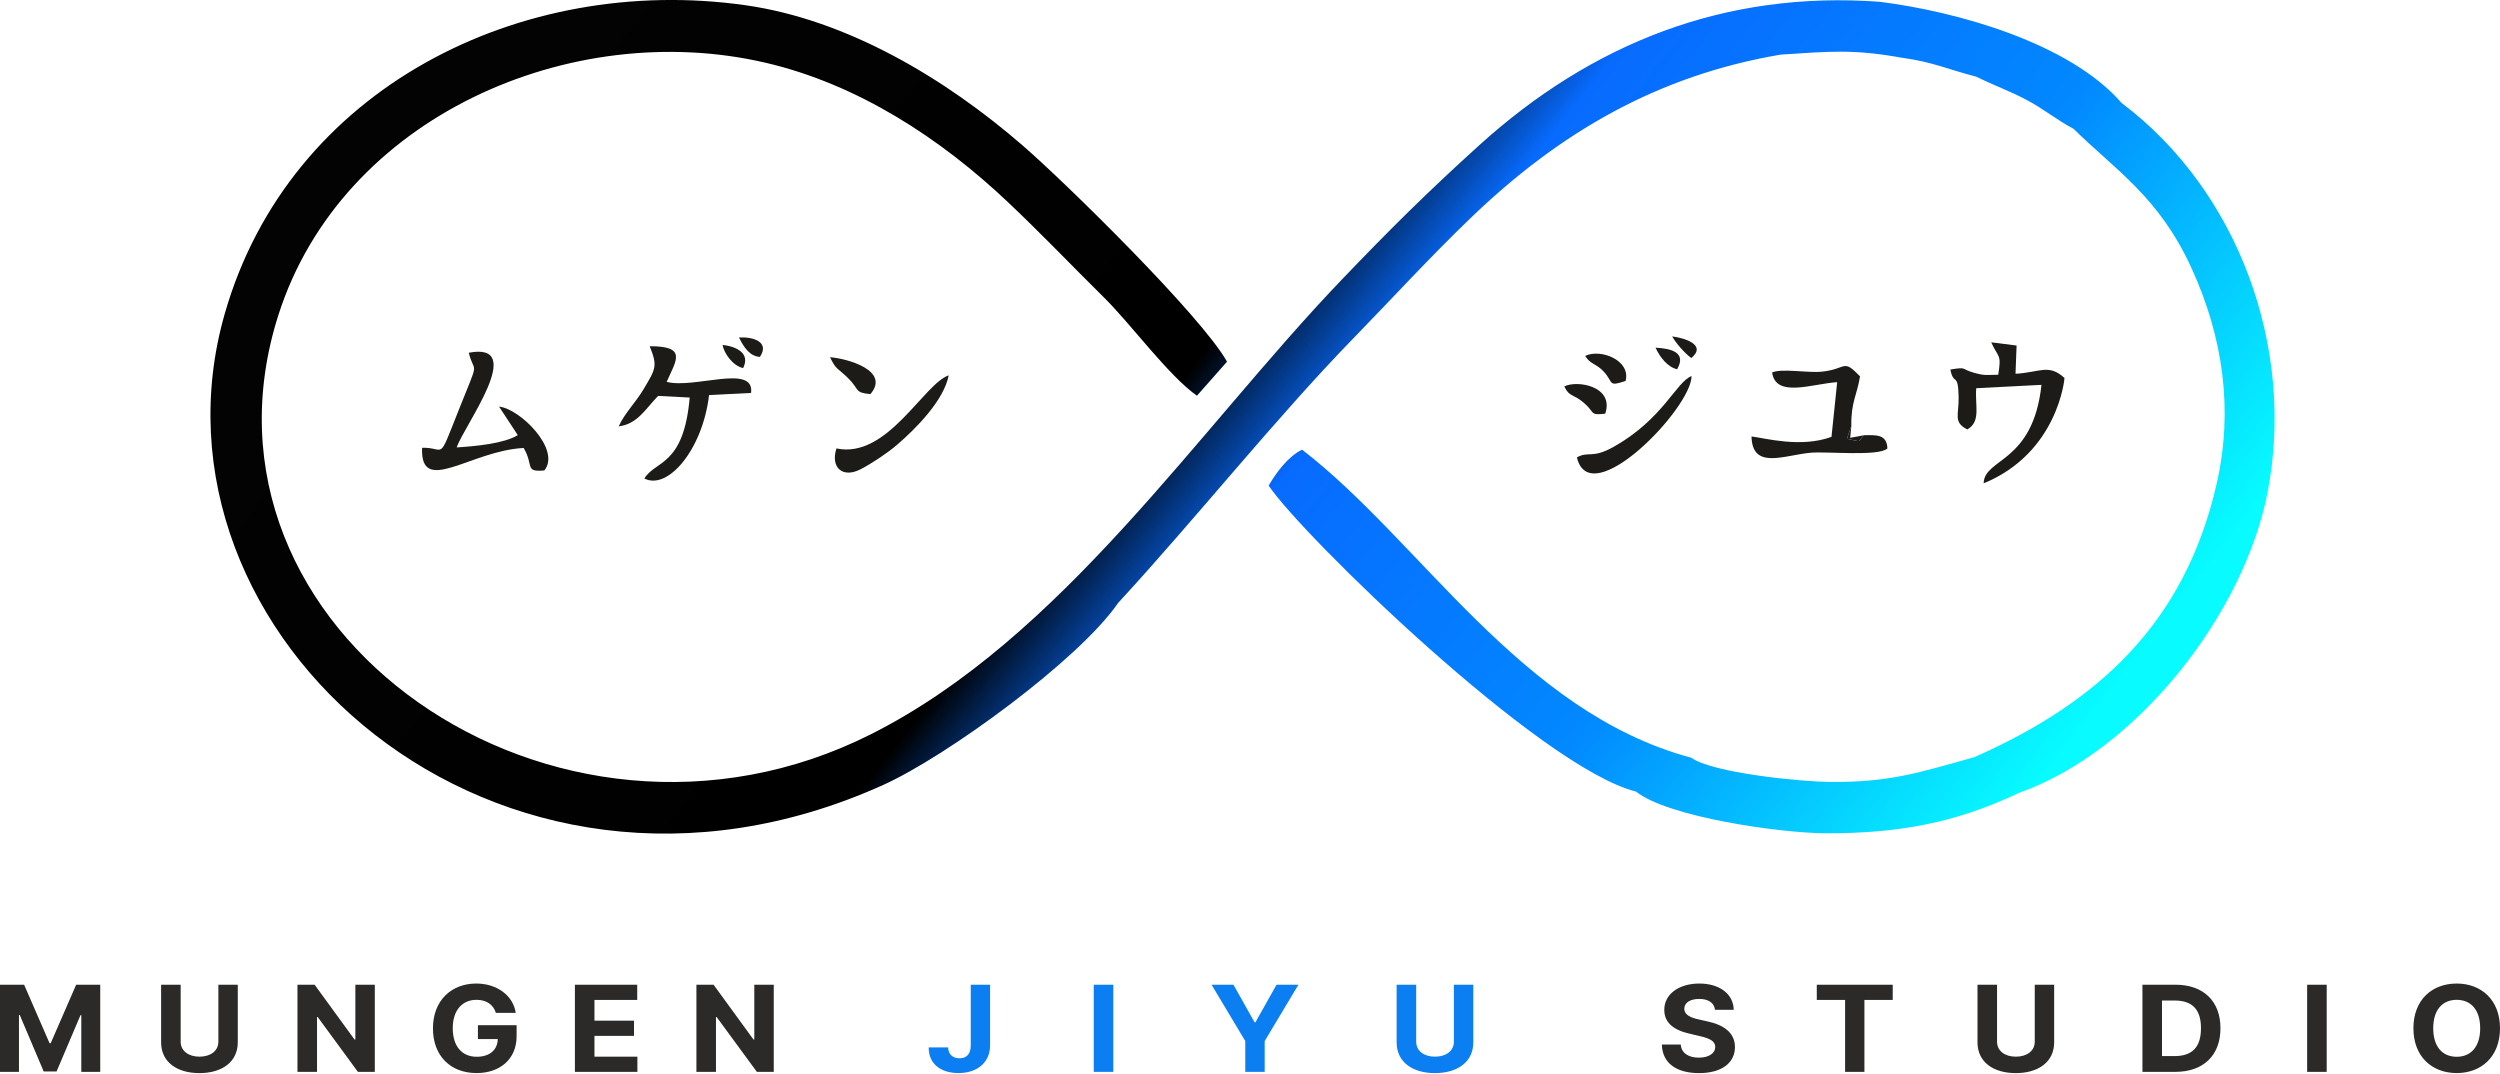
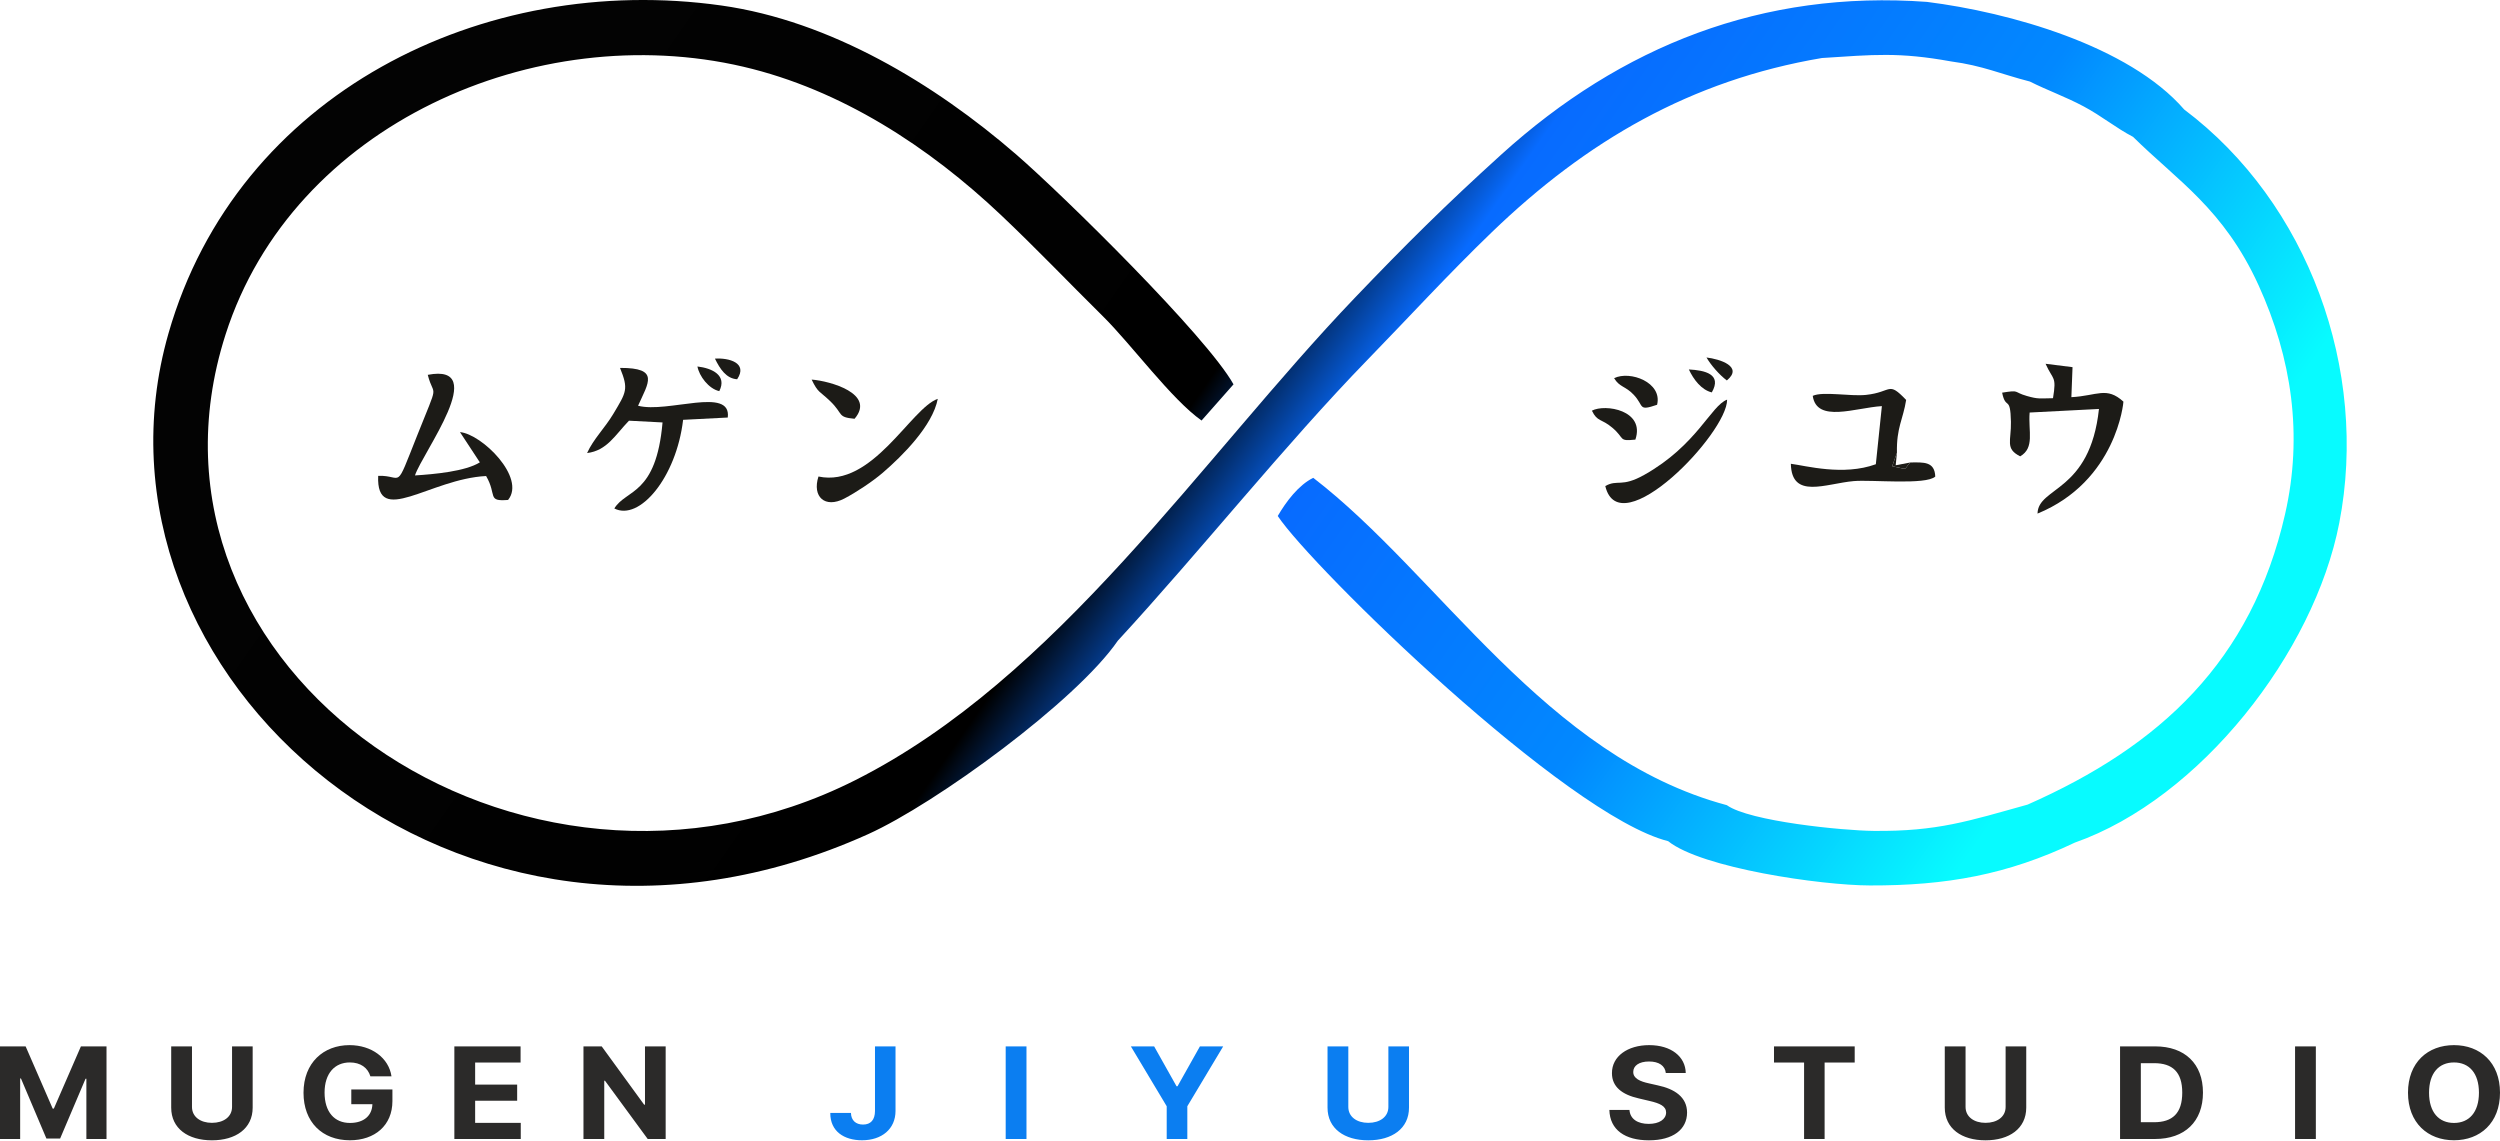
- <svg xmlns="http://www.w3.org/2000/svg" xml:space="preserve" width="176.641mm" height="75.822mm" version="1.1" style="shape-rendering:geometricPrecision; text-rendering:geometricPrecision; image-rendering:optimizeQuality; fill-rule:evenodd; clip-rule:evenodd" viewBox="0 0 3392.43 1456.18">
+ <svg xmlns="http://www.w3.org/2000/svg" xml:space="preserve" width="166.231mm" height="75.822mm" version="1.1" style="shape-rendering:geometricPrecision; text-rendering:geometricPrecision; image-rendering:optimizeQuality; fill-rule:evenodd; clip-rule:evenodd" viewBox="0 0 16543.32 7545.82">
  <defs>
    <style type="text/css">
   
    .fil0 {fill:#1C1B17}
    .fil2 {fill:#2B2A29;fill-rule:nonzero}
    .fil3 {fill:#0B7EF1;fill-rule:nonzero}
    .fil1 {fill:url(#id0)}
   
  </style>
-     <linearGradient id="id0" gradientUnits="userSpaceOnUse" x1="777.59" y1="-148.19" x2="2594.6" y2="1279.41">
+     <linearGradient id="id0" gradientUnits="userSpaceOnUse" x1="3966.91" y1="-492.06" x2="12954.97" y2="5764.97">
      <stop offset="0" style="stop-opacity:1; stop-color:#030303" />
      <stop offset="0.459" style="stop-opacity:1; stop-color:black" />
      <stop offset="0.541" style="stop-opacity:1; stop-color:#076BFF" />
      <stop offset="0.769" style="stop-opacity:1; stop-color:#0288FF" />
      <stop offset="1" style="stop-opacity:1; stop-color:#07FBFF" />
    </linearGradient>
  </defs>
  <g id="Livello_x0020_1">
-     <g id="_1711114716128">
-       <path class="fil0" d="M2711.52 508.51c-17.07,0.19 -18.55,1.4 -33.31,-2.82 -18.18,-5.2 -8.38,-7.98 -31.64,-4.26 4.66,22.96 10.51,2.64 11.24,37.14 0.51,24.52 -7.75,34.4 11.84,44.16 18.8,-11.04 10.12,-31.67 12.04,-55.94l88.53 -4.55c-11.48,106.74 -77.78,99.08 -78.46,133.62 101.08,-41.5 109.87,-142.62 109.7,-142.97 -21.6,-19.65 -33.14,-7.53 -66.46,-5.69l1.47 -38.34 -34.43 -4.33c9.6,21.55 14.26,15.05 9.49,43.97z" />
-       <path class="fil0" d="M572.77 607.65c-2.78,66.09 66,3.87 137.82,0.24 14.3,24.44 0.66,32.76 28.08,30.53 23.06,-28.39 -33.43,-84.09 -61.44,-86.62l25.38 38.64c-18.53,11.54 -58.03,15.14 -82.86,16.7 9.54,-29.1 96.66,-143.87 16.34,-128.46 8.04,31.56 15.4,4.68 -13.73,78 -28.93,72.81 -17.23,49.85 -49.59,50.98z" />
-       <path class="fil0" d="M839.55 578.56c25.36,-3.12 35.82,-23.01 53.49,-41.33l42.86 2.23c-8.14,93.56 -46.6,85.04 -61.56,109.86 31.97,16.45 79.15,-39.41 87.83,-113.2l57.02 -2.92c5.05,-40.12 -77.05,-5.15 -114.54,-15.04 13.03,-29.34 28.17,-48.5 -23.06,-48.34 11.12,27.32 8.12,30.77 -8.51,58.65 -10.83,18.14 -25.56,32.33 -33.53,50.1z" />
-       <path class="fil0" d="M2529.42 590.57c-10.19,10.19 -0.66,9.23 -23.25,4.8l6.05 -17.28c-0.67,-32.23 7.87,-42.45 11.78,-67.38 -23.65,-24.63 -17.55,-10.03 -51.25,-6.43 -20.05,2.15 -54.95,-4.82 -68.04,1.2 4.98,34.98 54.56,15.2 88.29,13.12l-7.72 74.21c-41.47,15.19 -89.57,1.85 -108.51,-0.56 0.9,45.85 44.55,25.24 80.34,22.1 22.59,-1.98 92.21,5.31 104.06,-5.8 -0.75,-19.4 -14.82,-18.18 -31.76,-17.98z" />
-       <path class="fil0" d="M1135.02 608.51c-8.33,25.97 8.35,40.96 32.99,28.16 15.24,-7.91 36.37,-22.03 49.12,-32.98 24.88,-21.35 63.7,-60.02 70.24,-94.38 -34.22,11.74 -83.4,113.86 -152.36,99.2z" />
-       <path class="fil0" d="M2139.81 620.69c18,75.84 155.85,-67.28 155.58,-110.36 -20.73,7.66 -38.44,58.11 -105.66,95.98 -29.61,16.68 -33.95,5.35 -49.92,14.37z" />
-       <path class="fil1" d="M1836.31 459.31c53.59,-55.11 103.23,-109.47 158.73,-162.92 120.86,-116.41 254.05,-193.98 421.45,-222.3 66.11,-4.24 97.95,-7.72 164.69,4.33 41.04,5.5 63.23,16.07 100.78,25.7 22.7,11.39 45.17,19.23 68.66,31.75 23.26,12.39 41.14,27.46 63.17,38.93 56.59,55.9 115.74,91.95 160.18,189.34 42.55,93.26 56.91,191.55 33.96,292.27 -42.85,188.03 -159.54,296.25 -328.79,371.06 -75.35,20.96 -115.06,34.45 -196.88,33.6 -39.15,-0.41 -158.21,-12.11 -187.26,-32.87 -231.54,-61.86 -367.18,-294.22 -528.12,-418.01 -18.89,9.2 -34.93,30.83 -45.35,48.74 44.09,66.22 368.16,382.47 498.54,415.25 42.92,34.41 195.15,56.36 257.39,56.55 97.77,0.29 175.84,-13.73 261.88,-54.7 160.28,-56.38 305.59,-242.66 337.74,-408.21 37.9,-195.12 -39.31,-408.67 -198.04,-528.02 -70.74,-81.58 -223.51,-124.2 -328.45,-137.39 -209.7,-15.33 -390.23,55.95 -543.82,195.14 -71.28,64.6 -121.12,114.06 -186.99,182.93 -196.06,205 -379.4,485.56 -637.64,615.73 -428.61,216.05 -941.39,-140.67 -804.27,-569.05 86.04,-268.79 397.19,-403.67 661.27,-341.96 124.86,29.17 236.94,102.29 329.13,189.57 45.4,42.99 86.1,85.73 130.14,129.25 36.05,35.61 87.62,106.17 125.82,132.96l40.8 -46.19c-34.34,-61.37 -217.51,-241.55 -277.21,-293.29 -104.47,-90.56 -237.9,-170.86 -376.66,-190.47 -304.07,-42.96 -618.44,112.2 -706.21,418.75 -124.28,434.09 369.57,875.73 893.46,639.43 86.58,-39.05 266.17,-170.18 318.88,-247.07 105.17,-114.09 213.59,-250.44 319,-358.86z" />
-       <path class="fil0" d="M1181.12 534.79c27.44,-32.06 -31.58,-48.3 -54.81,-50.07 8.31,17.35 10.08,14.43 23.76,27.62 17.17,16.56 8.5,20.35 31.04,22.45z" />
-       <path class="fil0" d="M2122.69 524.44c7.18,14.72 11.88,9.68 26.23,21.86 16.35,13.88 7.17,17.36 29.29,15.09 12.8,-37.44 -38.56,-45.99 -55.52,-36.95z" />
-       <path class="fil0" d="M2151.06 482.94c6.99,11.71 14.42,9.88 25.08,21.22 13.69,14.57 5.04,21.18 29.82,12.74 7.1,-28.54 -34.61,-44.01 -54.89,-33.95z" />
-       <path class="fil0" d="M2275.81 501.09c13.44,-23.34 -8.89,-28.24 -29.31,-29.3 6.05,12.92 16.07,26.15 29.31,29.3z" />
-       <path class="fil0" d="M1008.38 499.49c10.22,-20.17 -9.09,-29.3 -27.91,-31.5 2.2,12.21 14.37,28.51 27.91,31.5z" />
-       <path class="fil0" d="M1031.17 484.31c14.16,-21.06 -10.87,-27.58 -28.34,-26.33 6.47,13.3 14.52,25.47 28.34,26.33z" />
-       <path class="fil0" d="M2295.02 485.84c21.47,-17.7 -8.98,-27.32 -25.98,-29.32 5.56,9.6 16.42,22.16 25.98,29.32z" />
-       <path class="fil0" d="M2529.42 590.57l-18.75 3.55 1.55 -16.03 -6.05 17.28c22.59,4.43 13.06,5.39 23.25,-4.8z" />
+     <g id="_2632851536080">
+       <path class="fil0" d="M13585.36 2635.06c-88.43,0.99 -96.11,7.26 -172.6,-14.6 -94.22,-26.94 -43.42,-41.34 -163.98,-22.05 24.16,118.97 54.46,13.69 58.23,192.47 2.66,127.08 -40.16,178.26 61.35,228.84 97.44,-57.19 52.47,-164.09 62.41,-289.89l458.75 -23.58c-59.49,553.14 -403.06,513.44 -406.6,692.39 523.78,-215.06 569.36,-739.06 568.47,-740.87 -111.95,-101.81 -171.75,-39.02 -344.41,-29.49l7.64 -198.66 -178.44 -22.42c49.75,111.69 73.89,77.99 49.17,227.86z" />
+       <path class="fil0" d="M2502.5 3148.79c-14.42,342.5 342.03,20.03 714.18,1.25 74.1,126.65 3.41,169.78 145.49,158.21 119.51,-147.09 -173.23,-435.74 -318.35,-448.87l131.51 200.21c-96.02,59.79 -300.73,78.44 -429.38,86.51 49.46,-150.81 500.87,-745.53 84.68,-665.69 41.64,163.52 79.79,24.25 -71.16,404.19 -149.9,377.3 -89.29,258.33 -256.96,264.18z" />
+       <path class="fil0" d="M3884.94 2998.04c131.43,-16.16 185.6,-119.24 277.18,-214.15l222.11 11.56c-42.16,484.84 -241.46,440.66 -319.01,569.27 165.65,85.23 410.15,-204.22 455.15,-586.61l295.48 -15.16c26.14,-207.92 -399.24,-26.68 -593.53,-77.93 67.53,-152.04 145.98,-251.35 -119.5,-250.48 57.63,141.57 42.06,159.45 -44.11,303.89 -56.1,94 -132.47,167.52 -173.76,259.6z" />
+       <path class="fil0" d="M12641.71 3060.31c-52.82,52.82 -3.4,47.85 -120.47,24.88l31.36 -89.53c-3.46,-167.03 40.78,-219.99 61.05,-349.17 -122.53,-127.62 -90.95,-51.99 -265.56,-33.31 -103.88,11.13 -284.73,-24.99 -352.59,6.24 25.83,181.28 282.74,78.75 457.51,68l-40.02 384.53c-214.91,78.73 -464.15,9.57 -562.27,-2.93 4.69,237.59 230.85,130.79 416.32,114.51 117.05,-10.28 477.81,27.54 539.22,-30.04 -3.9,-100.55 -76.81,-94.22 -164.56,-93.19z" />
+       <path class="fil0" d="M5416.05 3153.26c-43.15,134.56 43.25,212.25 170.98,145.93 78.95,-41 188.45,-114.17 254.53,-170.88 128.94,-110.66 330.07,-311.03 363.98,-489.08 -177.31,60.83 -432.2,590.01 -789.49,514.03z" />
+       <path class="fil0" d="M10622.75 3216.36c93.26,392.98 807.62,-348.65 806.19,-571.85 -107.41,39.7 -199.19,301.13 -547.51,497.37 -153.43,86.43 -175.94,27.72 -258.68,74.48z" />
+       <path class="fil1" d="M9050.09 2380.09c277.68,-285.57 534.95,-567.24 822.55,-844.25 626.3,-603.22 1316.49,-1005.19 2183.9,-1151.96 342.6,-21.96 507.59,-40 853.4,22.42 212.68,28.5 327.67,83.27 522.21,133.19 117.64,59.05 234.07,99.65 355.81,164.51 120.53,64.21 213.19,142.31 327.32,201.74 293.25,289.67 599.77,476.47 830.05,981.17 220.5,483.28 294.93,992.62 175.98,1514.55 -222.04,974.34 -826.73,1535.17 -1703.78,1922.81 -390.48,108.64 -596.24,178.54 -1020.22,174.11 -202.85,-2.13 -819.85,-62.77 -970.37,-170.33 -1199.81,-320.56 -1902.67,-1524.64 -2736.66,-2166.08 -97.89,47.65 -181.02,159.78 -234.98,252.55 228.49,343.14 1907.8,1981.93 2583.42,2151.8 222.42,178.33 1011.26,292.07 1333.77,293.05 506.63,1.52 911.18,-71.17 1357.03,-283.43 830.55,-292.14 1583.55,-1257.47 1750.17,-2115.31 196.4,-1011.11 -203.68,-2117.69 -1026.24,-2736.16 -366.57,-422.73 -1158.2,-643.62 -1702.02,-711.93 -1086.65,-79.44 -2022.14,289.91 -2818.01,1011.19 -369.36,334.76 -627.62,591.07 -968.95,947.95 -1015.95,1062.32 -1966,2516.12 -3304.23,3190.67 -2221.02,1119.54 -4878.24,-728.96 -4167.67,-2948.76 445.85,-1392.84 2058.2,-2091.79 3426.67,-1772 647.02,151.18 1227.83,530.07 1705.55,982.36 235.29,222.79 446.14,444.27 674.37,669.77 186.8,184.55 454.06,550.15 651.99,688.99l211.44 -239.37c-177.97,-318.03 -1127.11,-1251.67 -1436.46,-1519.82 -541.36,-469.27 -1232.77,-885.4 -1951.81,-987.01 -1575.67,-222.63 -3204.71,581.4 -3659.52,2169.95 -644.03,2249.41 1915.1,4537.97 4629.85,3313.47 448.65,-202.37 1379.3,-881.84 1652.42,-1280.29 544.98,-591.22 1106.81,-1297.77 1653.03,-1859.56z" />
+       <path class="fil0" d="M5654.89 2771.25c142.17,-166.12 -163.63,-250.28 -284,-259.45 43.08,89.93 52.22,74.77 123.14,143.14 88.98,85.82 44.04,105.43 160.86,116.31z" />
+       <path class="fil0" d="M10534.08 2717.6c37.18,76.29 61.56,50.14 135.91,113.28 84.71,71.92 37.16,89.94 151.8,78.18 66.32,-194.02 -199.8,-238.34 -287.71,-191.47z" />
+       <path class="fil0" d="M10681.07 2502.55c36.23,60.66 74.74,51.2 129.94,109.94 70.92,75.49 26.1,109.77 154.5,66 36.79,-147.92 -179.37,-228.07 -284.45,-175.94z" />
+       <path class="fil0" d="M11327.54 2596.62c69.63,-120.94 -46.07,-146.31 -151.86,-151.82 31.36,66.96 83.27,135.53 151.86,151.82z" />
+       <path class="fil0" d="M4759.77 2588.31c52.97,-104.54 -47.11,-151.84 -144.64,-163.22 11.39,63.29 74.48,147.74 144.64,163.22z" />
+       <path class="fil0" d="M4877.91 2509.68c73.37,-109.12 -56.31,-142.93 -146.87,-136.46 33.55,68.91 75.23,131.97 146.87,136.46z" />
+       <path class="fil0" d="M11427.07 2517.58c111.27,-91.73 -46.54,-141.59 -134.64,-151.93 28.8,49.77 85.07,114.85 134.64,151.93z" />
+       <path class="fil0" d="M12641.71 3060.31l-97.16 18.42 8.05 -83.07 -31.36 89.53c117.07,22.97 67.65,27.94 120.47,-24.88z" />
      <g>
-         <path class="fil2" d="M-0 1336.23l0 118.27 25.74 0 0 -77.26 1.04 0 32.49 76.7 17.51 0 32.46 -76.4 1.07 0 0 76.97 25.71 0 0 -118.27 -32.69 0 -34.57 79.46 -1.47 0 -34.56 -79.46 -32.73 0zm296.32 0l0 77.32c0,12.66 -10.84,20.32 -25.68,20.32 -14.64,0 -25.48,-7.67 -25.48,-20.32l0 -77.32 -26.54 0 0 78.19c0,26.8 21.57,41.76 52.02,41.76 30.34,0 52.02,-14.96 52.02,-41.76l0 -78.19 -26.34 0zm212.29 0l-26.4 0 0 74.39 -1.12 0 -54.15 -74.39 -23.29 0 0 118.27 26.54 0 0 -74.42 0.92 0 54.58 74.42 22.92 0 0 -118.27zm164.3 38.24l26.94 0c-3.42,-23.39 -25.31,-39.84 -53.66,-39.84 -33.16,0 -58.69,22.52 -58.69,60.84 0,37.43 23.9,60.65 59.24,60.65 31.69,0 54.29,-18.89 54.29,-50.03l0 -14.88 -52.51 0 0 18.81 26.94 0c-0.37,14.69 -10.96,23.98 -28.61,23.98 -19.9,0 -32.46,-14.04 -32.46,-38.75 0,-24.61 13.05,-38.51 32.23,-38.51 13.66,0 22.92,6.64 26.28,17.72zm107.22 80.03l84.8 0 0 -20.62 -58.26 0 0 -28.24 53.66 0 0 -20.6 -53.66 0 0 -28.19 58.03 0 0 -20.62 -84.57 0 0 118.27zm269.84 -118.27l-26.4 0 0 74.39 -1.12 0 -54.15 -74.39 -23.29 0 0 118.27 26.54 0 0 -74.42 0.92 0 54.58 74.42 22.92 0 0 -118.27z" />
-         <path class="fil3" d="M1317.28 1336.23l0 82.47c-0.06,11.38 -5.44,17.37 -15.24,17.37 -9.26,0 -15.27,-5.42 -15.44,-14.82l-26.4 0c-0.14,23.6 17.77,34.88 40.49,34.88 25.42,0 42.76,-14.5 42.82,-37.43l0 -82.47 -26.23 0zm193.45 0l-26.54 0 0 118.27 26.54 0 0 -118.27zm133.32 0l45.75 76.45 0 41.82 26.34 0 0 -41.82 45.78 -76.45 -29.7 0 -28.61 50.95 -1.24 0 -28.61 -50.95 -29.7 0zm328.83 0l0 77.32c0,12.66 -10.84,20.32 -25.68,20.32 -14.63,0 -25.48,-7.67 -25.48,-20.32l0 -77.32 -26.54 0 0 78.19c0,26.8 21.57,41.76 52.02,41.76 30.34,0 52.02,-14.96 52.02,-41.76l0 -78.19 -26.34 0z" />
-         <path class="fil2" d="M2327.17 1370.24l25.45 0c-0.37,-21.06 -18.75,-35.61 -46.7,-35.61 -27.52,0 -47.68,14.31 -47.53,35.8 -0.06,17.43 12.97,27.43 34.19,32.22l13.66 3.23c13.66,3.12 21.25,6.8 21.31,14.77 -0.06,8.67 -8.74,14.55 -22.23,14.55 -13.8,0 -23.72,-5.99 -24.59,-17.83l-25.65 0c0.66,25.58 20.1,38.81 50.52,38.81 30.65,0 48.65,-13.8 48.71,-35.45 -0.06,-19.7 -15.79,-30.16 -37.61,-34.77l-11.27 -2.55c-10.9,-2.36 -20.04,-6.18 -19.84,-14.66 0,-7.61 7.16,-13.22 20.16,-13.22 12.68,0 20.44,5.42 21.42,14.72zm138.15 -13.39l38.42 0 0 97.65 26.23 0 0 -97.65 38.42 0 0 -20.62 -103.06 0 0 20.62zm295.78 -20.62l0 77.32c0,12.66 -10.84,20.32 -25.68,20.32 -14.63,0 -25.48,-7.67 -25.48,-20.32l0 -77.32 -26.54 0 0 78.19c0,26.8 21.57,41.76 52.02,41.76 30.34,0 52.02,-14.96 52.02,-41.76l0 -78.19 -26.34 0zm190.62 118.27c38.25,0 61.39,-22.28 61.39,-59.24 0,-36.83 -23.15,-59.03 -61.02,-59.03l-44.86 0 0 118.27 44.49 0zm-17.94 -21.41l0 -75.42 16.91 0c23.52,0 35.97,11.3 35.97,37.59 0,26.4 -12.45,37.83 -36.03,37.83l-16.85 0zm223.49 -96.86l-26.54 0 0 118.27 26.54 0 0 -118.27zm235.16 59.13c0,-38.67 -25.48,-60.73 -58.75,-60.73 -33.44,0 -58.75,22.06 -58.75,60.73 0,38.51 25.31,60.76 58.75,60.76 33.27,0 58.75,-22.06 58.75,-60.76zm-26.89 0c0,25.07 -12.62,38.65 -31.86,38.65 -19.3,0 -31.86,-13.58 -31.86,-38.65 0,-25.07 12.57,-38.62 31.86,-38.62 19.24,0 31.86,13.55 31.86,38.62z" />
+         <path class="fil2" d="M-0 6924.26l0 612.85 133.37 0 0 -400.38 5.36 0 168.38 397.43 90.75 0 168.22 -395.89 5.52 0 0 398.84 133.22 0 0 -612.85 -169.42 0 -179.12 411.75 -7.6 0 -179.1 -411.75 -169.58 0zm1535.51 0l0 400.66c0,65.58 -56.18,105.32 -133.07,105.32 -75.84,0 -132.02,-39.74 -132.02,-105.32l0 -400.66 -137.54 0 0 405.16c0,138.89 111.76,216.41 269.56,216.41 157.21,0 269.55,-77.52 269.55,-216.41l0 -405.16 -136.48 0zm915.49 198.15l139.63 0c-17.73,-121.2 -131.14,-206.44 -278.05,-206.44 -171.82,0 -304.13,116.71 -304.13,315.28 0,193.93 123.82,314.29 306.96,314.29 164.21,0 281.33,-97.89 281.33,-259.25l0 -77.1 -272.09 0 0 97.47 139.62 0c-1.94,76.11 -56.78,124.28 -148.27,124.28 -103.12,0 -168.23,-72.75 -168.23,-200.82 0,-127.52 67.64,-199.56 167.03,-199.56 70.78,0 118.77,34.4 136.19,91.85zm555.61 414.7l439.43 0 0 -106.87 -301.89 0 0 -146.32 278.05 0 0 -106.74 -278.05 0 0 -146.06 300.7 0 0 -106.86 -438.24 0 0 612.85zm1398.28 -612.85l-136.79 0 0 385.49 -5.81 0 -280.59 -385.49 -120.7 0 0 612.85 137.54 0 0 -385.63 4.76 0 282.83 385.63 118.77 0 0 -612.85z" />
+         <path class="fil3" d="M5790.07 6924.26l0 427.34c-0.29,58.99 -28.16,90.02 -78.97,90.02 -47.98,0 -79.13,-28.08 -80.01,-76.81l-136.79 0c-0.75,122.31 92.08,180.74 209.8,180.74 131.72,0 221.58,-75.14 221.88,-193.94l0 -427.34 -135.9 0zm1002.45 0l-137.54 0 0 612.85 137.54 0 0 -612.85zm690.86 0l237.08 396.16 0 216.7 136.48 0 0 -216.7 237.23 -396.16 -153.92 0 -148.27 264.02 -6.41 0 -148.26 -264.02 -153.93 0zm1703.97 0l0 400.66c0,65.58 -56.18,105.32 -133.08,105.32 -75.83,0 -132.01,-39.74 -132.01,-105.32l0 -400.66 -137.54 0 0 405.16c0,138.89 111.76,216.41 269.55,216.41 157.21,0 269.56,-77.52 269.56,-216.41l0 -405.16 -136.48 0z" />
+         <path class="fil2" d="M11023.25 7100.5l131.88 0c-1.94,-109.11 -97.16,-184.53 -241.99,-184.53 -142.6,0 -247.06,74.15 -246.32,185.52 -0.29,90.3 67.21,142.12 177.19,166.97l70.77 16.72c70.79,16.14 110.12,35.24 110.43,76.53 -0.31,44.94 -45.3,75.42 -115.18,75.42 -71.54,0 -122.94,-31.04 -127.41,-92.4l-132.92 0c3.42,132.57 104.16,201.1 261.81,201.1 158.84,0 252.12,-71.49 252.42,-183.69 -0.3,-102.09 -81.81,-156.3 -194.9,-180.17l-58.42 -13.21c-56.47,-12.21 -103.85,-32.02 -102.8,-75.97 0,-39.46 37.09,-68.53 104.45,-68.53 65.71,0 105.94,28.08 111,76.25zm715.86 -69.38l199.07 0 0 505.99 135.9 0 0 -505.99 199.07 0 0 -106.86 -534.04 0 0 106.86zm1532.72 -106.86l0 400.66c0,65.58 -56.18,105.32 -133.08,105.32 -75.83,0 -132.01,-39.74 -132.01,-105.32l0 -400.66 -137.54 0 0 405.16c0,138.89 111.76,216.41 269.55,216.41 157.21,0 269.56,-77.52 269.56,-216.41l0 -405.16 -136.48 0zm987.78 612.85c198.18,0 318.13,-115.43 318.13,-306.99 0,-190.85 -119.94,-305.87 -316.19,-305.87l-232.46 0 0 612.85 230.52 0zm-92.98 -110.95l0 -390.83 87.62 0c121.88,0 186.4,58.56 186.4,194.78 0,136.78 -64.52,196.04 -186.7,196.04l-87.32 0zm1158.11 -501.91l-137.55 0 0 612.85 137.55 0 0 -612.85zm1218.59 306.42c0,-200.39 -132.02,-314.71 -304.42,-314.71 -173.29,0 -304.43,114.32 -304.43,314.71 0,199.56 131.14,314.86 304.43,314.86 172.4,0 304.42,-114.32 304.42,-314.86zm-139.33 0c0,129.9 -65.41,200.26 -165.09,200.26 -99.99,0 -165.1,-70.36 -165.1,-200.26 0,-129.89 65.12,-200.12 165.1,-200.12 99.68,0 165.09,70.22 165.09,200.12z" />
      </g>
    </g>
  </g>
</svg>
